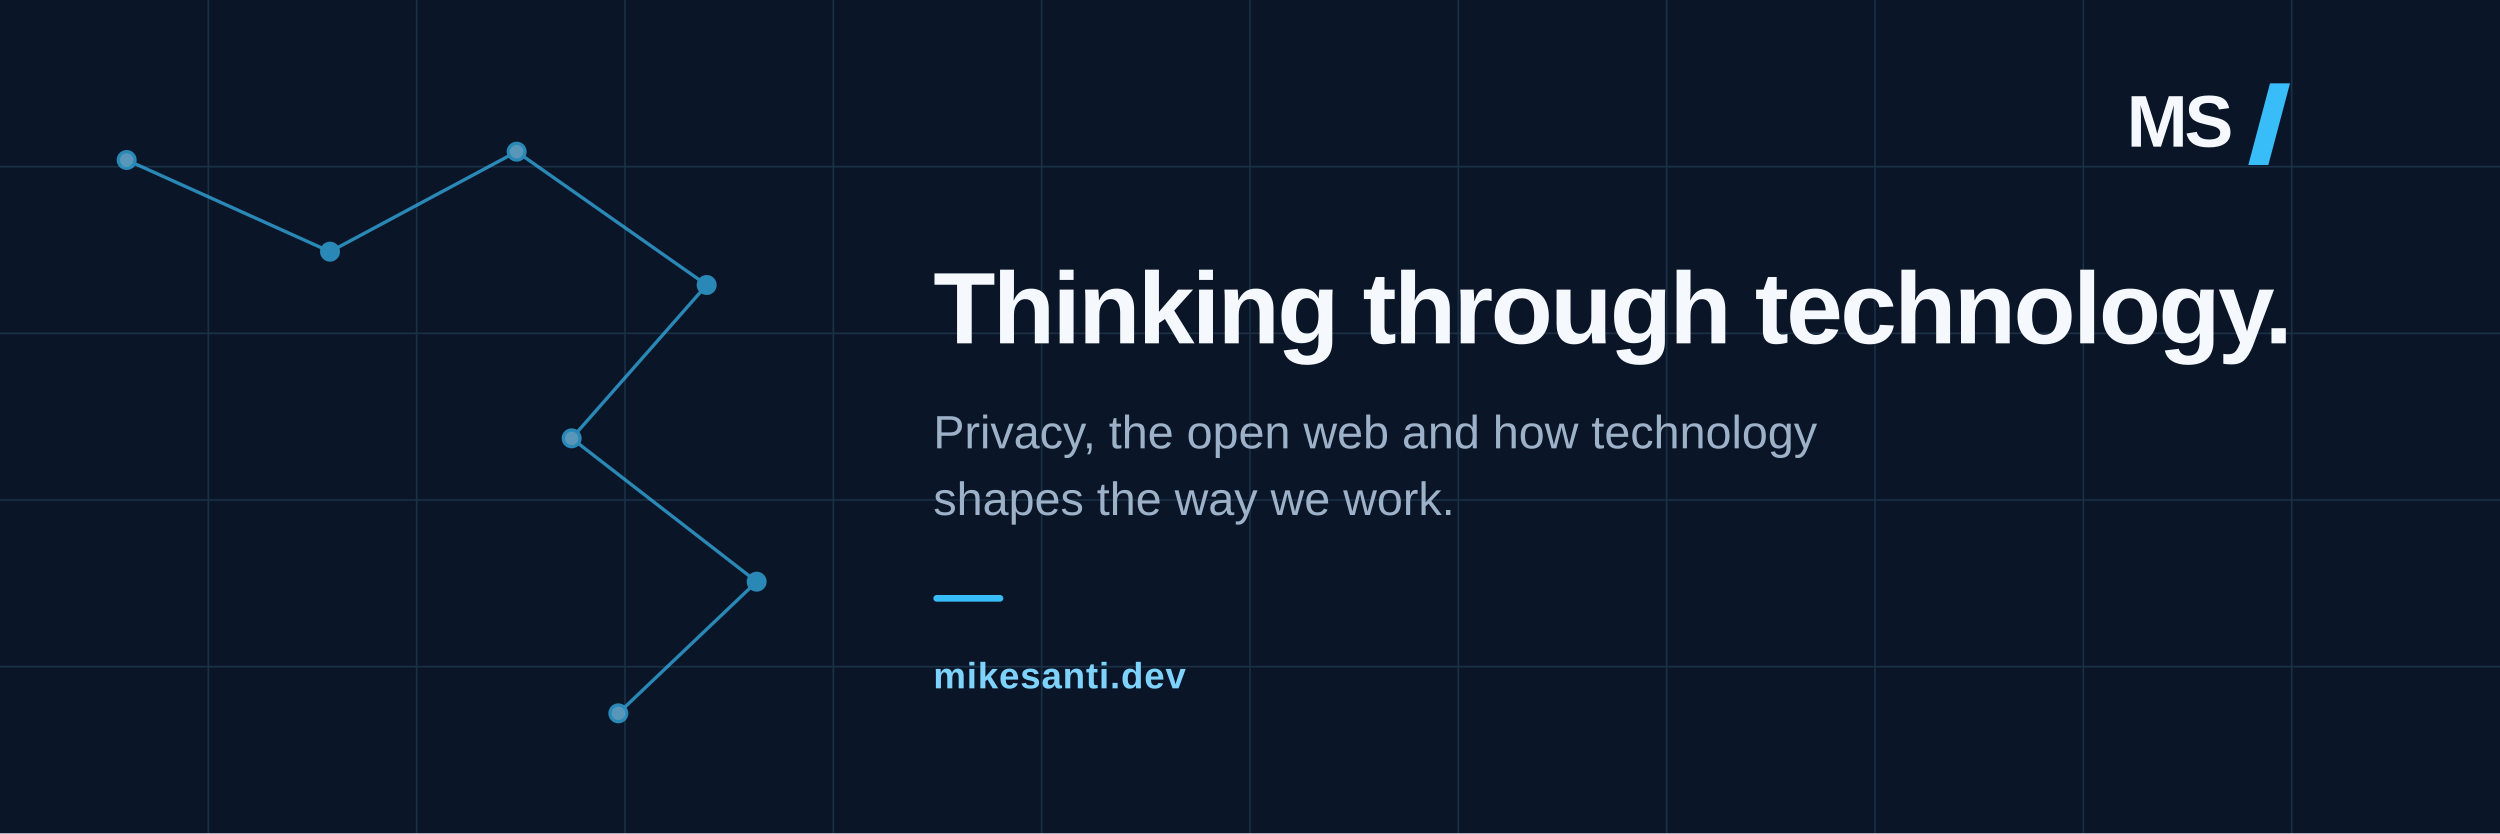
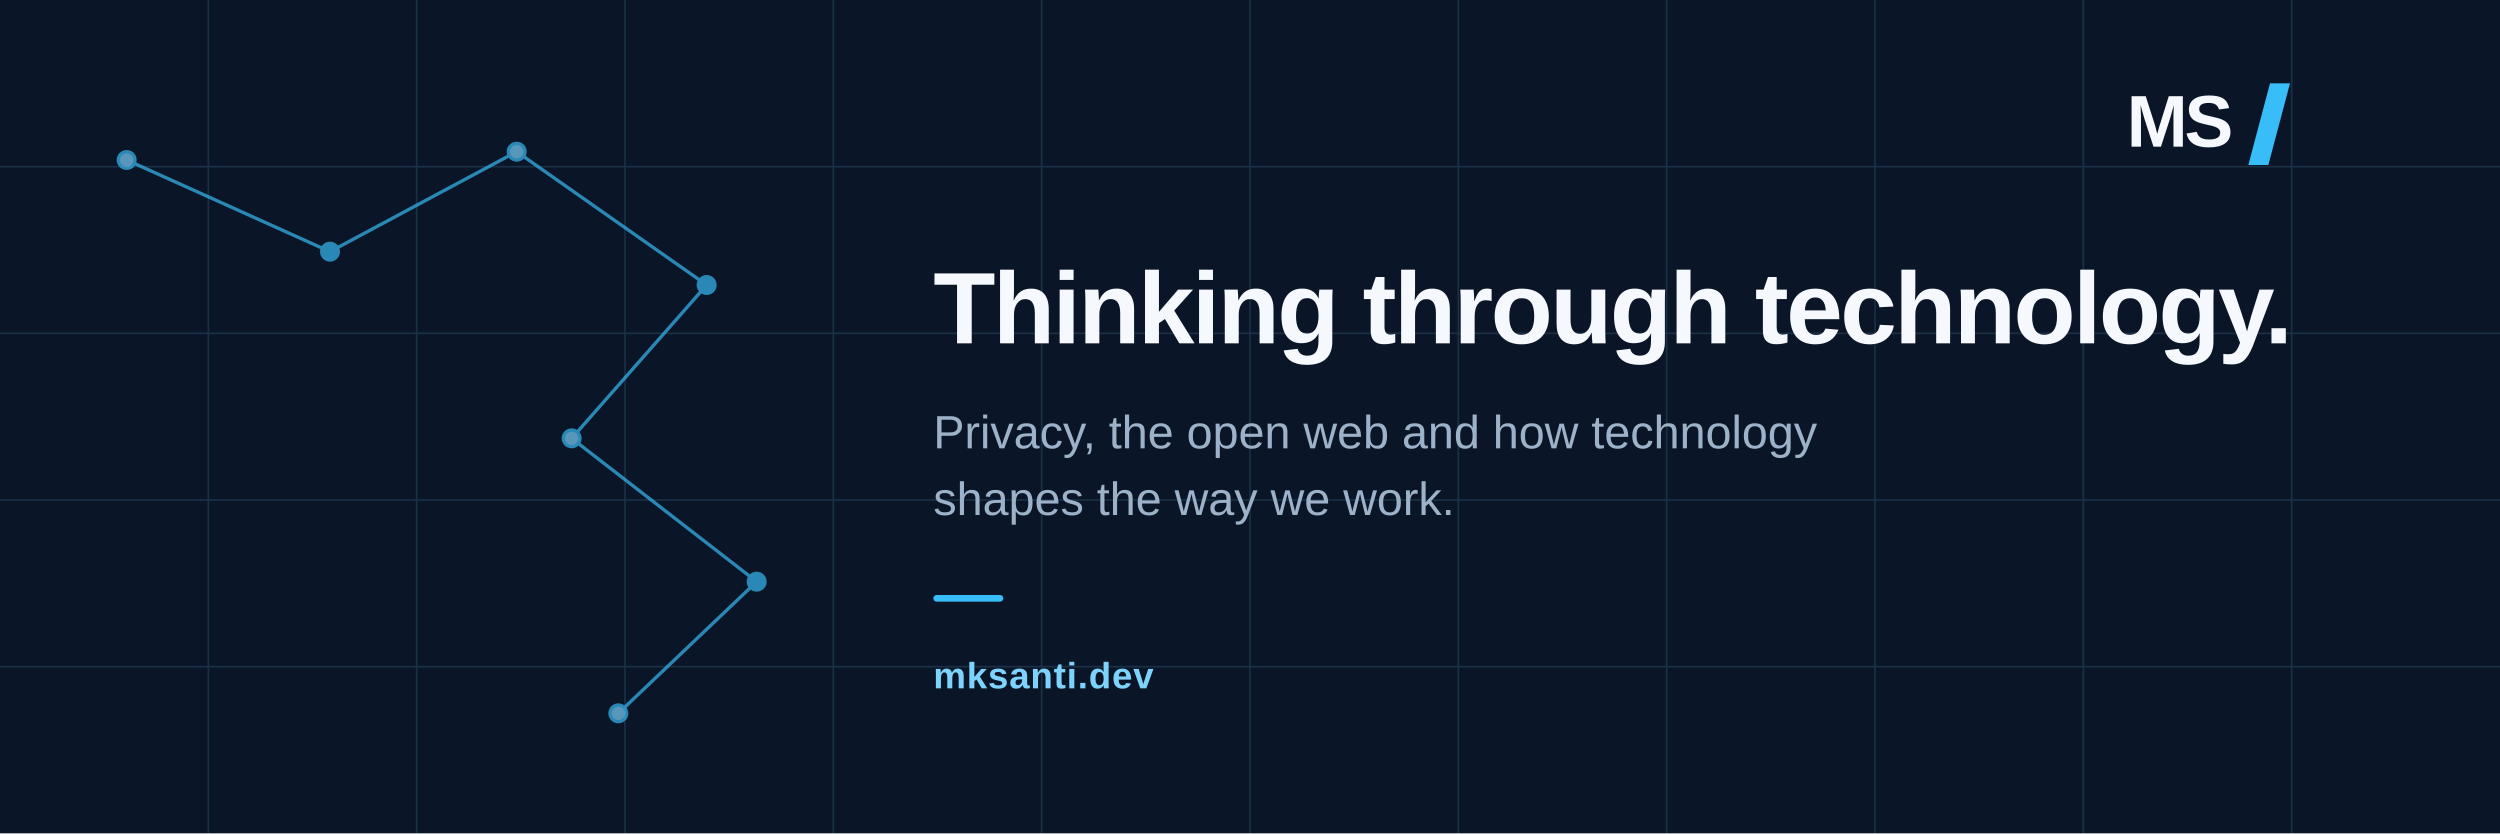
<svg xmlns="http://www.w3.org/2000/svg" viewBox="0 0 1500 500" role="img" aria-labelledby="title description">
  <rect width="1500" height="500" fill="#0a1628" />
  <g opacity="0.14" stroke="#7dd3fc" stroke-width="1">
    <path d="M0 100H1500M0 200H1500M0 300H1500M0 400H1500" />
    <path d="M125 0V500M250 0V500M375 0V500M500 0V500M625 0V500M750 0V500M875 0V500M1000 0V500M1125 0V500M1250 0V500M1375 0V500" />
  </g>
  <g opacity="0.68" fill="none" stroke="#38bdf8" stroke-width="2">
    <path d="M76 96 198 151 310 91 424 171 343 263 454 349 371 428" />
    <circle cx="76" cy="96" r="5" fill="#7dd3fc" />
    <circle cx="198" cy="151" r="5" fill="#38bdf8" />
    <circle cx="310" cy="91" r="5" fill="#7dd3fc" />
    <circle cx="424" cy="171" r="5" fill="#38bdf8" />
    <circle cx="343" cy="263" r="5" fill="#7dd3fc" />
    <circle cx="454" cy="349" r="5" fill="#38bdf8" />
    <circle cx="371" cy="428" r="5" fill="#7dd3fc" />
  </g>
  <g font-family="Arial, Helvetica, sans-serif">
    <text x="1340" y="88" text-anchor="end" fill="#f5f8fc" font-size="44" font-weight="800" letter-spacing="-2">MS</text>
    <path d="M1362 50h12l-13 49h-12z" fill="#38bdf8" />
    <text x="560" y="206" fill="#f5f8fc" font-size="61" font-weight="700" letter-spacing="-1.5">Thinking through technology.</text>
    <text x="560" y="269" fill="#9db2c8" font-size="28" font-weight="400">Privacy, the open web and how technology</text>
    <text x="560" y="309" fill="#9db2c8" font-size="28" font-weight="400">shapes the way we work.</text>
    <rect x="560" y="357" width="42" height="4" rx="2" fill="#38bdf8" />
-     <text x="560" y="413" fill="#7dd3fc" font-size="22" font-weight="600" letter-spacing="0.5">mikesanti.dev</text>
+     <text x="560" y="413" fill="#7dd3fc" font-size="22" font-weight="600" letter-spacing="0.5">mksanti.dev</text>
  </g>
</svg>
